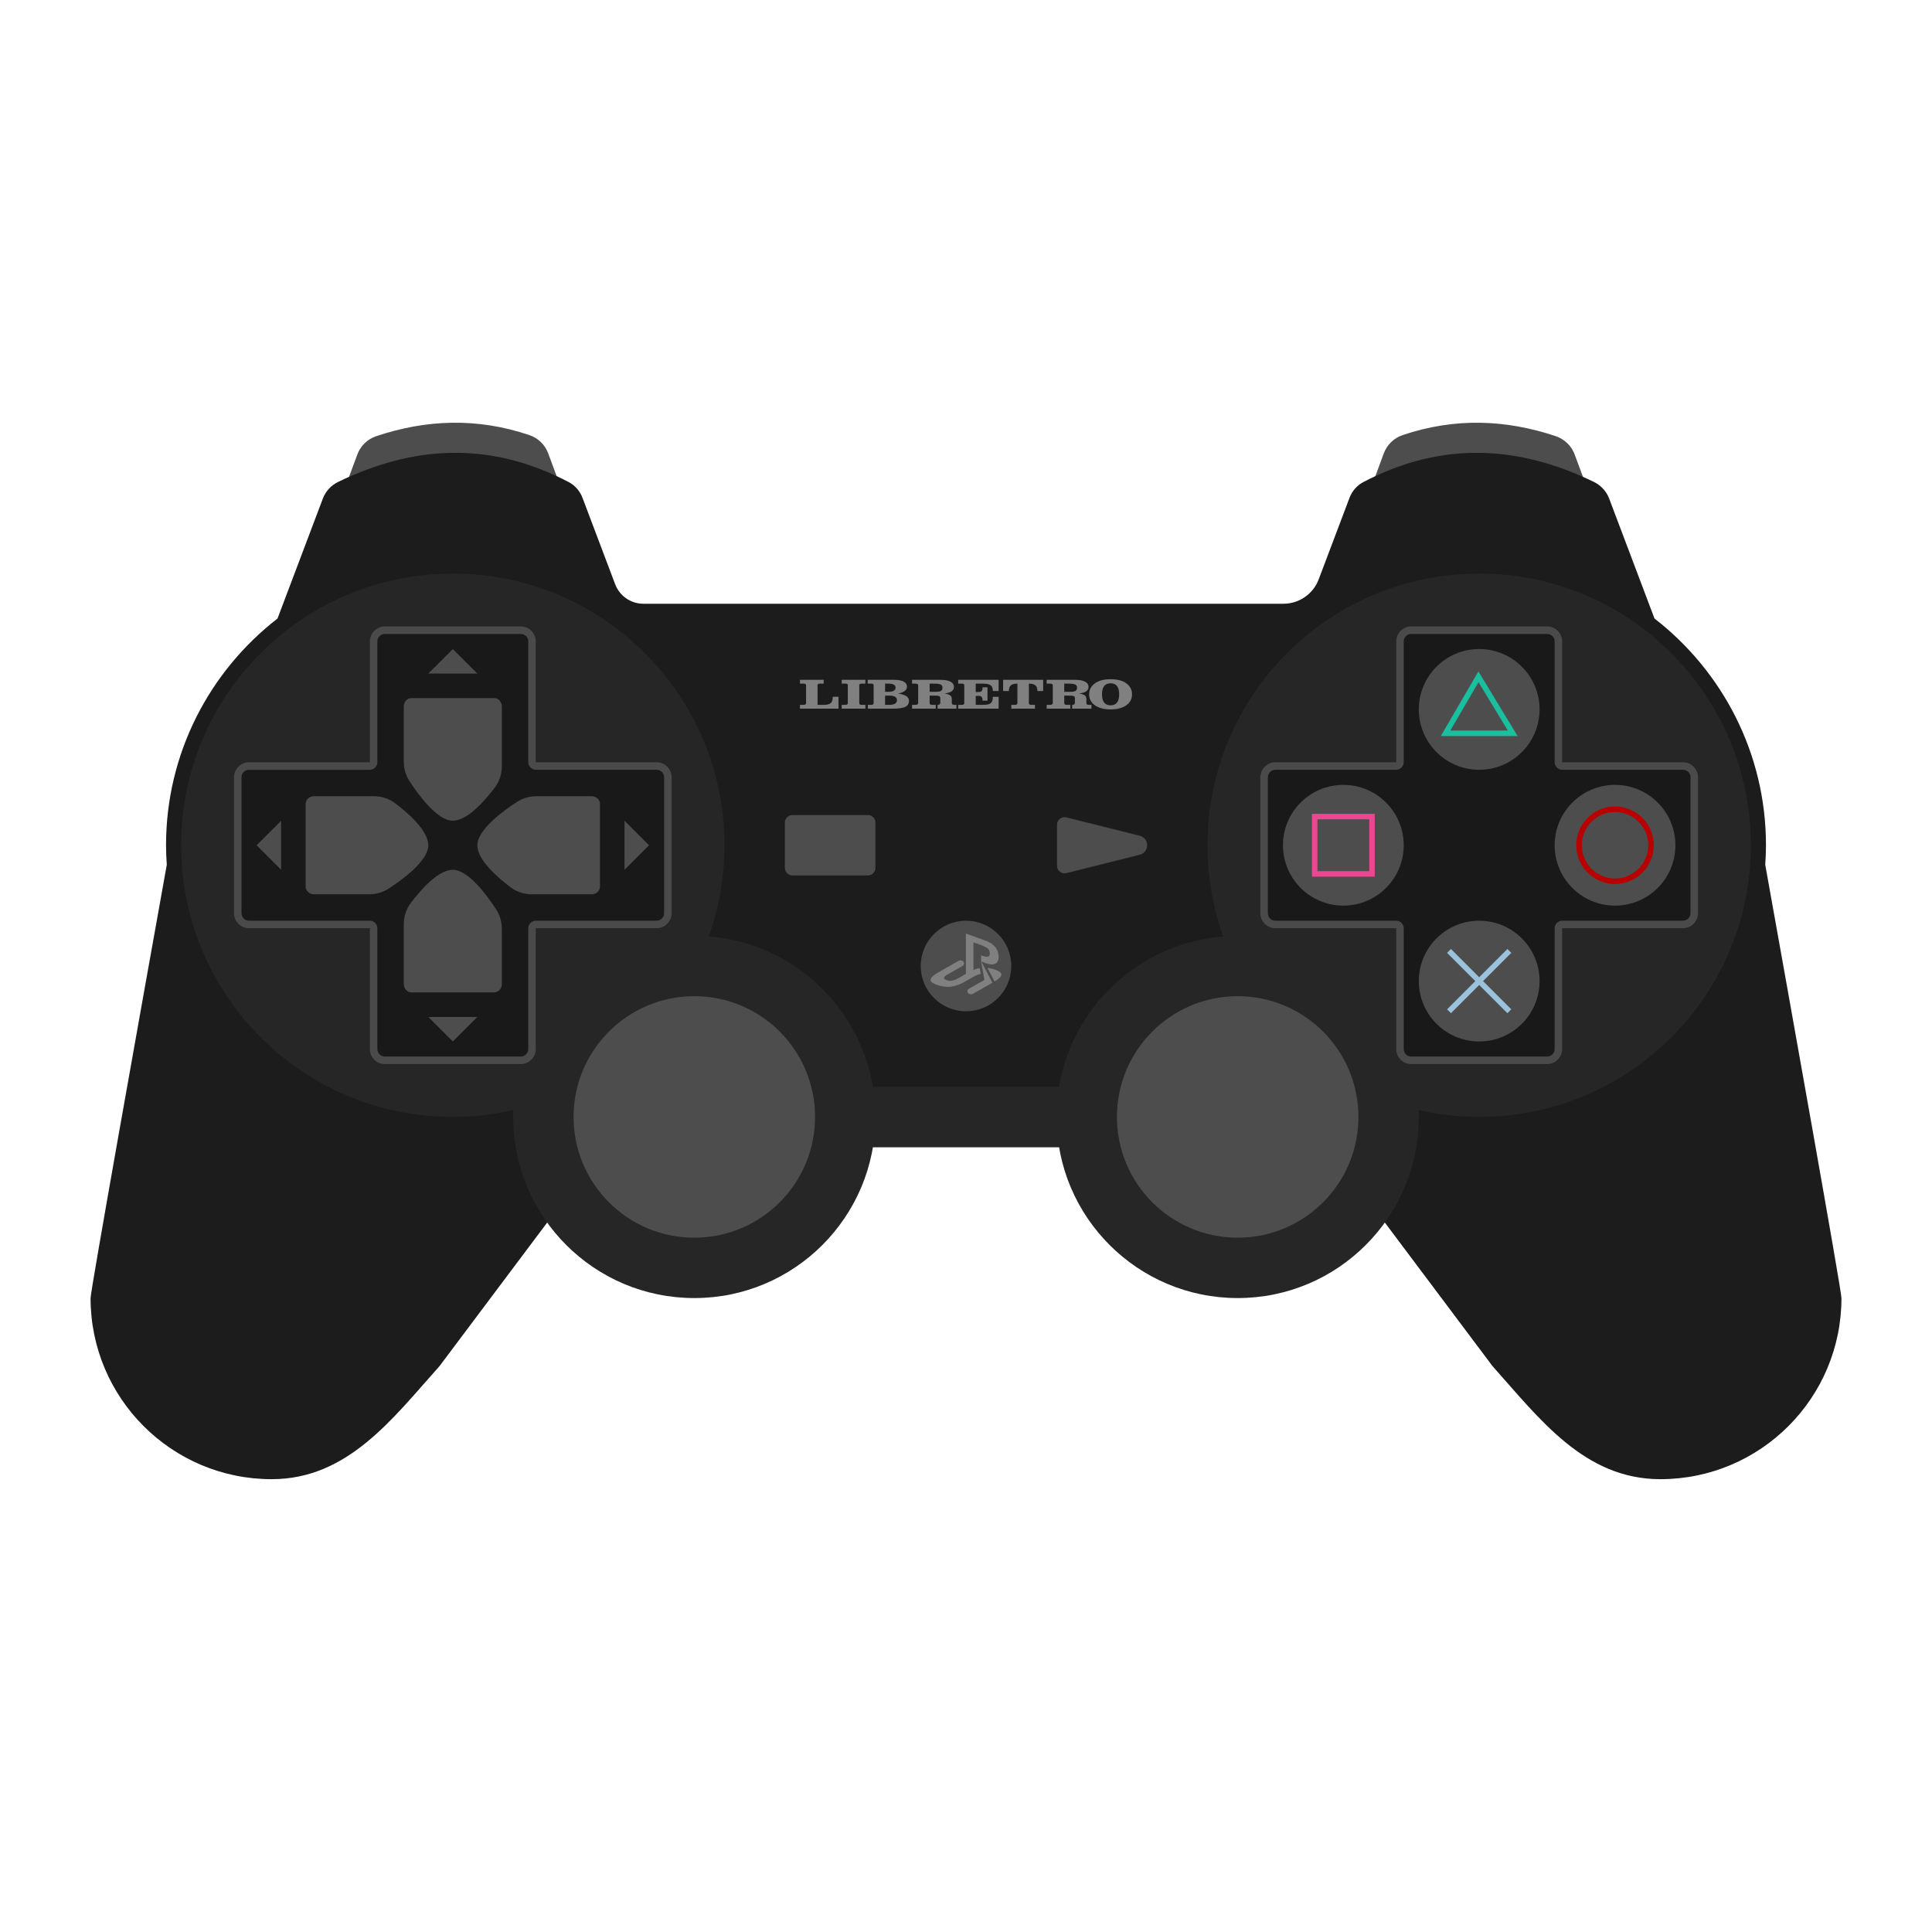
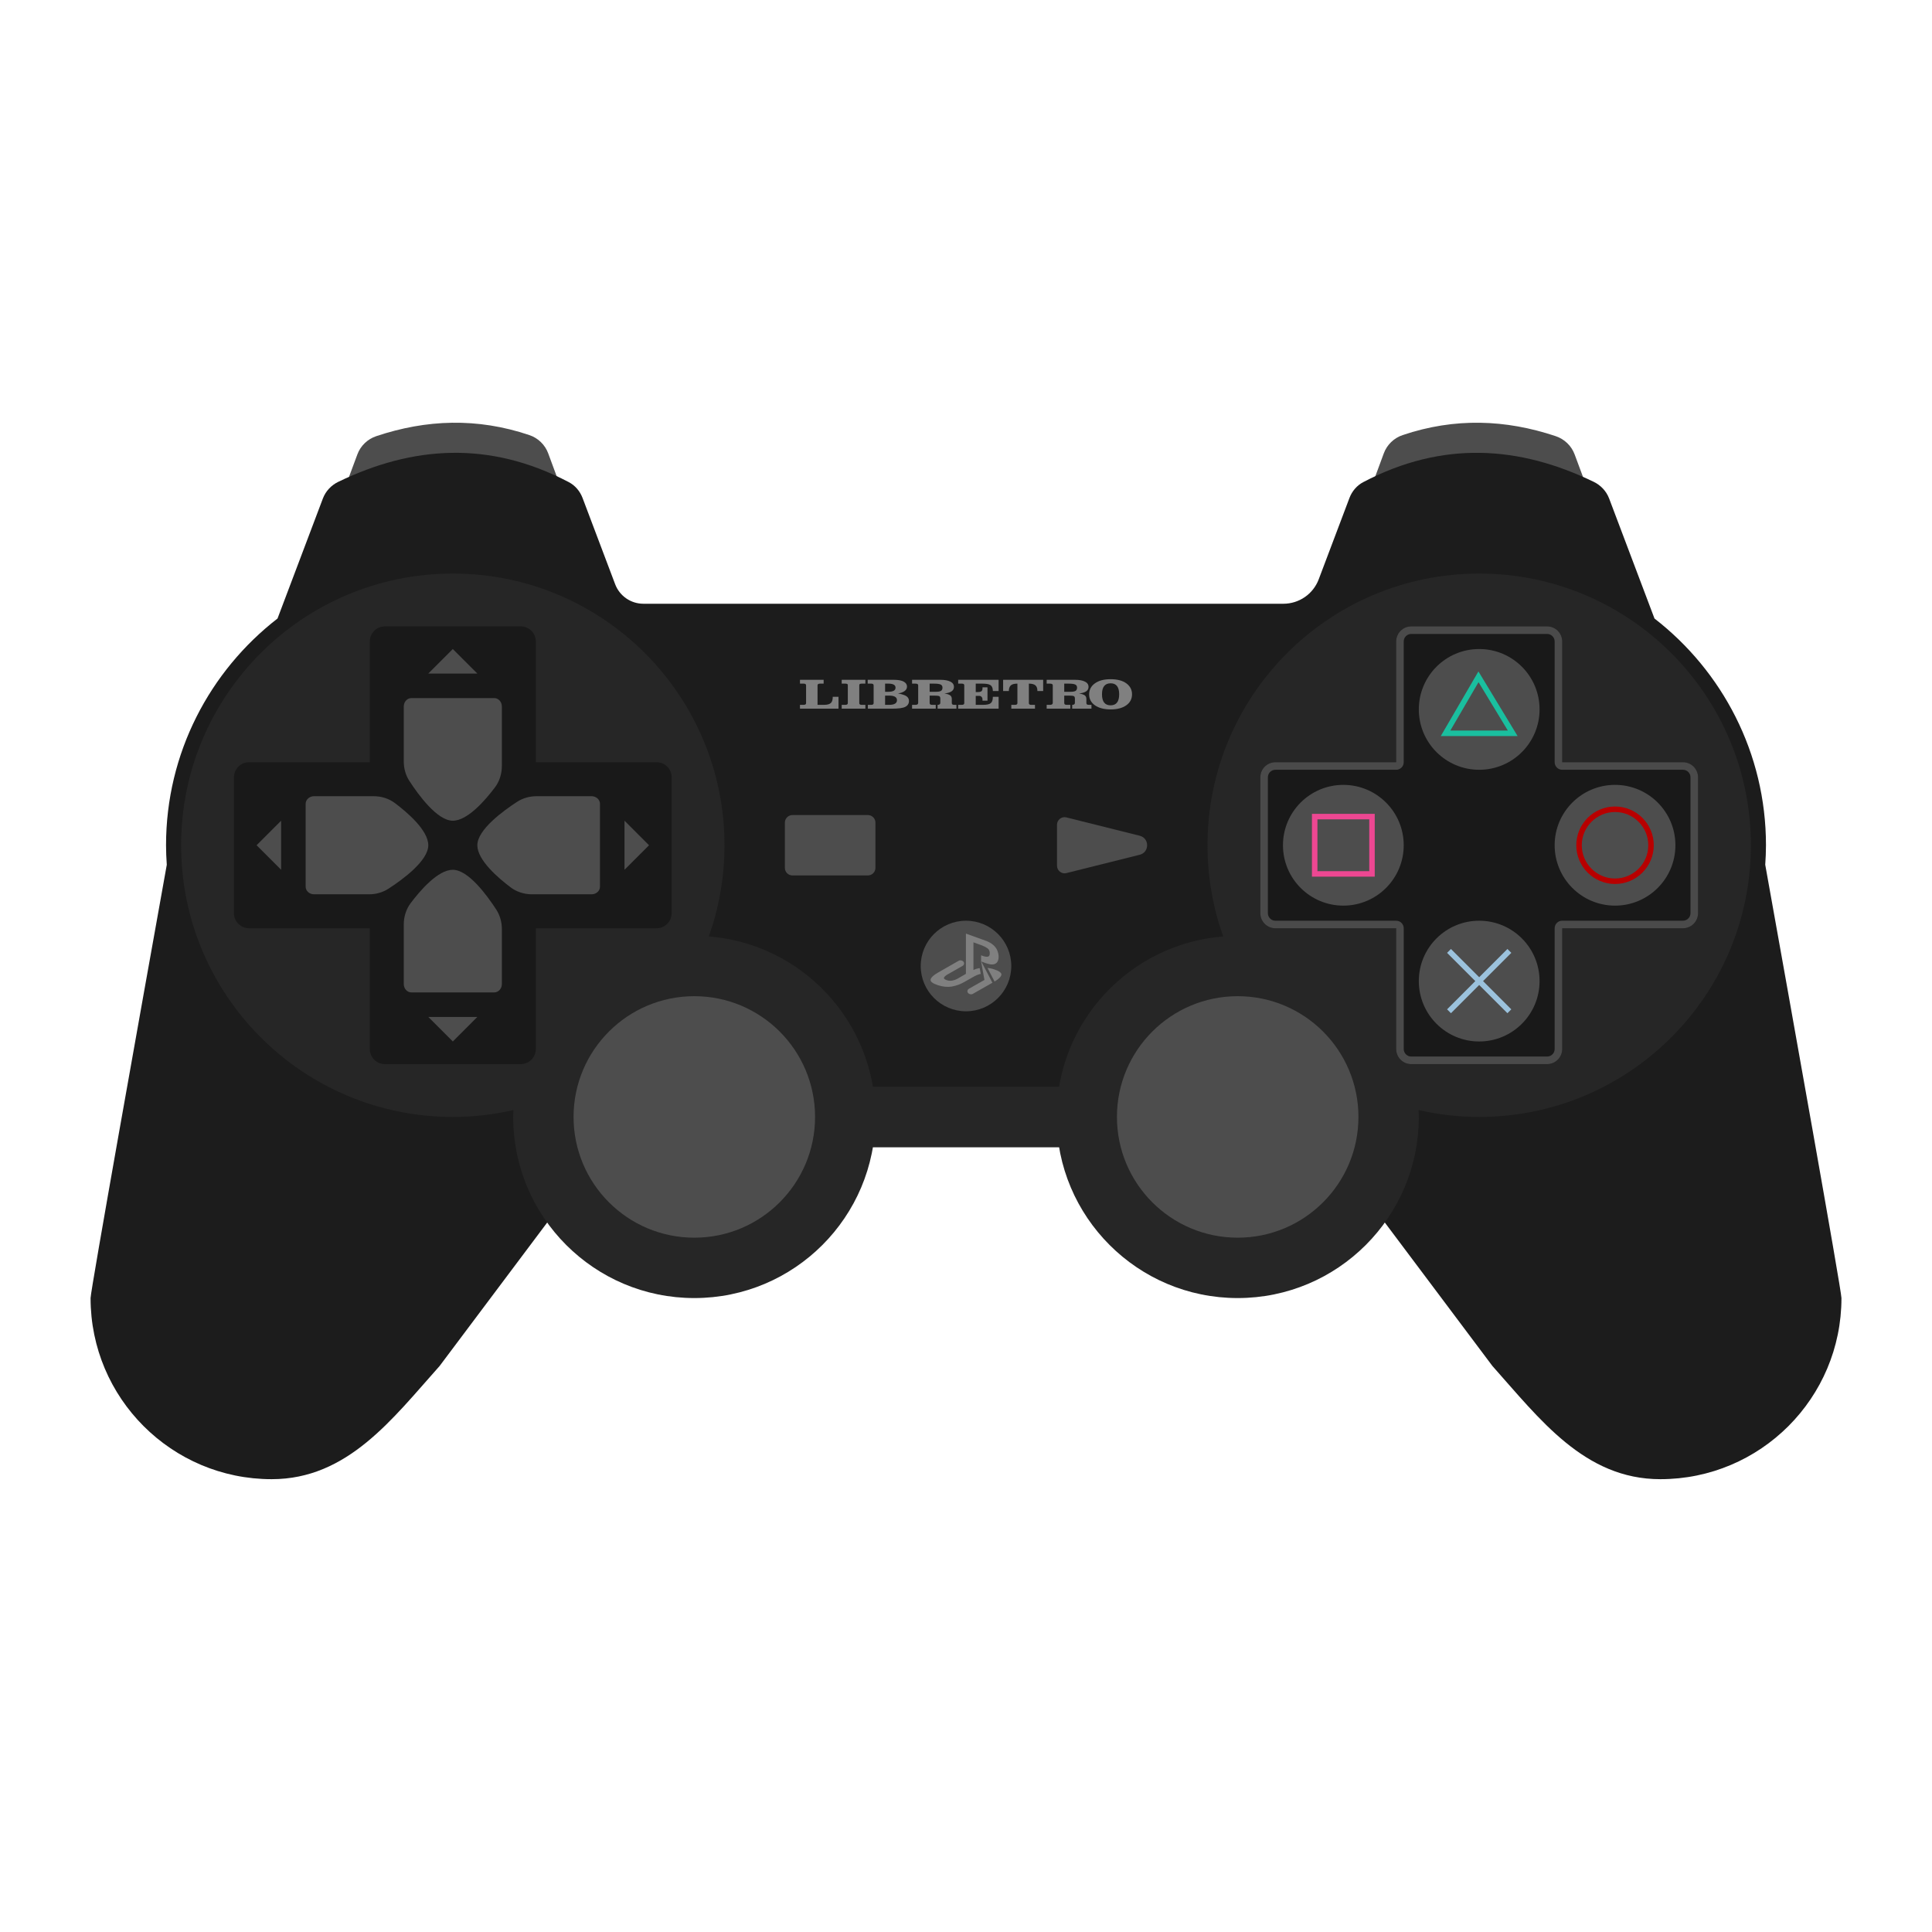
<svg xmlns="http://www.w3.org/2000/svg" viewBox="0 0 341.333 341.333" height="256" width="256" xml:space="preserve" id="svg2" version="1.1">
  <defs id="defs6">
    <clipPath id="clipPath18" clipPathUnits="userSpaceOnUse">
      <path id="path16" d="M 0,256 H 256 V 0 H 0 Z" />
    </clipPath>
    <clipPath id="clipPath26" clipPathUnits="userSpaceOnUse">
      <path id="path24" d="M 4,207.987 H 252 V 52 H 4 Z" />
    </clipPath>
    <clipPath id="clipPath120" clipPathUnits="userSpaceOnUse">
      <path id="path118" d="m 40.5,150.5 h 16.25 v -13 H 40.5 Z" />
    </clipPath>
    <clipPath id="clipPath124" clipPathUnits="userSpaceOnUse">
      <path id="path122-1" d="m 40.5,150.5 h 16.25 v -13 H 40.5 Z" />
    </clipPath>
  </defs>
  <path id="path38" style="fill:#4d4d4d;fill-opacity:1;fill-rule:nonzero;stroke:none;stroke-width:1.333" d="M 53.333,106.667 H 106.667 L 96.853,80.093 c -0.563,-1.523 -1.792,-2.707 -3.329,-3.225 -9.211,-3.108 -18.201,-2.768 -27.032,0.185 -1.547,0.516 -2.787,1.696 -3.353,3.224 z" />
  <path id="path42" style="fill:#4d4d4d;fill-opacity:1;fill-rule:nonzero;stroke:none;stroke-width:1.333" d="m 288,106.667 h -53.333 l 9.813,-26.573 c 0.563,-1.523 1.792,-2.707 3.329,-3.225 9.211,-3.108 18.201,-2.768 27.032,0.185 1.547,0.516 2.787,1.696 3.353,3.224 z" />
  <path id="path46" style="fill:#1c1c1c;fill-opacity:1;fill-rule:nonzero;stroke:none;stroke-width:1.333" d="m 311.87,152.785 c 0.077,-1.141 0.131,-2.291 0.131,-3.452 0,-16.28 -7.727,-30.781 -19.697,-40.057 l -8.013,-21.204 c -0.492,-1.299 -1.477,-2.343 -2.727,-2.948 -13.177,-6.367 -26.683,-7.301 -40.716,0.055 -1.129,0.592 -1.984,1.608 -2.436,2.801 l -5.433,14.377 c -0.98,2.593 -3.464,4.309 -6.236,4.309 h -113.072 c -2.217,0 -4.204,-1.373 -4.989,-3.448 l -5.759,-15.239 c -0.452,-1.193 -1.305,-2.209 -2.436,-2.801 -14.033,-7.356 -27.539,-6.421 -40.715,-0.055 -1.251,0.605 -2.236,1.649 -2.728,2.948 l -8.013,21.204 c -11.969,9.276 -19.696,23.777 -19.696,40.057 0,1.161 0.053,2.311 0.131,3.452 -4.512,25.152 -13.464,75.228 -13.464,76.548 0,17.673 14.327,32 32,32 13.425,0 21.333,-10.667 29.663,-19.995 l 29.004,-38.672 h 64 64 l 29.004,38.672 c 8.329,9.328 16.236,19.995 29.663,19.995 17.673,0 32,-14.327 32,-32 0,-1.32 -8.953,-51.396 -13.464,-76.548" />
  <path id="path52" style="fill:#262626;fill-opacity:1;fill-rule:nonzero;stroke:none;stroke-width:1.333" d="m 216.113,165.444 c -1.796,-5.036 -2.78,-10.457 -2.78,-16.111 0,-26.509 21.491,-48 48,-48 26.509,0 48,21.491 48,48 0,26.509 -21.491,48 -48,48 -3.679,0 -7.255,-0.428 -10.697,-1.211 0.015,0.403 0.031,0.804 0.031,1.211 0,17.673 -14.327,32 -32,32 -17.673,0 -32,-14.327 -32,-32 0,-16.812 12.969,-30.587 29.447,-31.889" />
  <path id="path56" style="fill:#262626;fill-opacity:1;fill-rule:nonzero;stroke:none;stroke-width:1.333" d="m 125.221,165.444 c 1.795,-5.036 2.779,-10.457 2.779,-16.111 0,-26.509 -21.489,-48 -48,-48 -26.509,0 -48,21.491 -48,48 0,26.509 21.491,48 48,48 3.68,0 7.256,-0.427 10.697,-1.211 -0.015,0.403 -0.031,0.804 -0.031,1.211 0,17.673 14.328,32 32,32 17.673,0 32,-14.327 32,-32 0,-16.812 -12.968,-30.587 -29.445,-31.889" />
  <path id="path1064" style="opacity:1;vector-effect:none;fill:#191919;fill-opacity:1;fill-rule:nonzero;stroke:none;stroke-width:1.333;stroke-linecap:butt;stroke-linejoin:miter;stroke-miterlimit:4;stroke-dasharray:none;stroke-dashoffset:0;stroke-opacity:1" d="m 273.333,110.667 h -24 c -1.471,0 -2.667,1.196 -2.667,2.667 v 21.333 h -21.333 c -1.471,0 -2.667,1.196 -2.667,2.667 v 24 c 0,1.471 1.196,2.667 2.667,2.667 h 21.333 v 21.333 c 0,1.471 1.196,2.667 2.667,2.667 h 24 c 1.471,0 2.667,-1.196 2.667,-2.667 V 164 h 21.333 c 1.471,0 2.667,-1.196 2.667,-2.667 v -24 c 0,-1.471 -1.196,-2.667 -2.667,-2.667 h -21.333 v -21.333 c 0,-1.471 -1.196,-2.667 -2.667,-2.667" />
  <path d="M 92,110.667 H 68 c -1.471,0 -2.667,1.196 -2.667,2.667 v 21.333 H 44 c -1.471,0 -2.667,1.196 -2.667,2.667 v 24 c 0,1.471 1.196,2.667 2.667,2.667 h 21.333 v 21.333 c 0,1.471 1.196,2.667 2.667,2.667 h 24 c 1.471,0 2.667,-1.196 2.667,-2.667 V 164 h 21.333 c 1.471,0 2.667,-1.196 2.667,-2.667 v -24 c 0,-1.471 -1.196,-2.667 -2.667,-2.667 H 94.667 v -21.333 c 0,-1.471 -1.196,-2.667 -2.667,-2.667" style="opacity:1;vector-effect:none;fill:#191919;fill-opacity:1;fill-rule:nonzero;stroke:none;stroke-width:1.333;stroke-linecap:butt;stroke-linejoin:miter;stroke-miterlimit:4;stroke-dasharray:none;stroke-dashoffset:0;stroke-opacity:1" id="path1066" />
  <g id="g22" transform="matrix(1.333333,0,0,-1.333333,0,341.3333)" />
  <path d="M 192,202.667 H 149.333 V 192 H 192 Z" style="fill:#262626;fill-opacity:1;fill-rule:nonzero;stroke:none;stroke-width:1.333" id="path48" />
  <path id="path60" style="fill:#4d4d4d;fill-opacity:1;fill-rule:nonzero;stroke:none;stroke-width:1.333" d="m 144,197.333 c 0,11.783 -9.552,21.333 -21.333,21.333 -11.781,0 -21.333,-9.551 -21.333,-21.333 0,-11.783 9.552,-21.333 21.333,-21.333 C 134.448,176 144,185.551 144,197.333" />
  <path id="path64" style="fill:#4d4d4d;fill-opacity:1;fill-rule:nonzero;stroke:none;stroke-width:1.333" d="m 240,197.333 c 0,11.783 -9.551,21.333 -21.333,21.333 -11.783,0 -21.333,-9.551 -21.333,-21.333 0,-11.783 9.551,-21.333 21.333,-21.333 11.783,0 21.333,9.551 21.333,21.333" />
  <path id="path68" style="fill:#4d4d4d;fill-opacity:1;fill-rule:nonzero;stroke:none;stroke-width:1.333" d="M 153.333,154.667 H 140 c -0.736,0 -1.333,-0.597 -1.333,-1.333 v -8 C 138.667,144.597 139.264,144 140,144 h 13.333 c 0.736,0 1.333,0.597 1.333,1.333 v 8 c 0,0.736 -0.597,1.333 -1.333,1.333" />
  <path id="path72" style="fill:#4d4d4d;fill-opacity:1;fill-rule:nonzero;stroke:none;stroke-width:1.333" d="m 186.746,152.959 v -7.251 c 0,-0.868 0.816,-1.504 1.657,-1.295 l 12.951,3.239 c 1.751,0.437 1.751,2.925 0,3.363 l -12.951,3.237 c -0.841,0.211 -1.657,-0.427 -1.657,-1.293" />
  <path id="path76" style="fill:#4d4d4d;fill-opacity:1;fill-rule:nonzero;stroke:none;stroke-width:1.333" d="m 272,125.333 c 0,5.891 -4.776,10.667 -10.667,10.667 -5.891,0 -10.667,-4.776 -10.667,-10.667 0,-5.891 4.776,-10.667 10.667,-10.667 5.891,0 10.667,4.776 10.667,10.667" />
  <path id="path80" style="fill:#4d4d4d;fill-opacity:1;fill-rule:nonzero;stroke:none;stroke-width:1.333" d="m 272,173.333 c 0,5.891 -4.776,10.667 -10.667,10.667 -5.891,0 -10.667,-4.776 -10.667,-10.667 0,-5.891 4.776,-10.667 10.667,-10.667 5.891,0 10.667,4.776 10.667,10.667" />
  <path id="path84" style="fill:#4d4d4d;fill-opacity:1;fill-rule:nonzero;stroke:none;stroke-width:1.333" d="m 285.333,160 c -5.891,0 -10.667,-4.776 -10.667,-10.667 0,-5.891 4.776,-10.667 10.667,-10.667 5.891,0 10.667,4.776 10.667,10.667 C 296,155.224 291.224,160 285.333,160" />
  <path id="path88" style="fill:#4d4d4d;fill-opacity:1;fill-rule:nonzero;stroke:none;stroke-width:1.333" d="m 237.333,160 c -5.891,0 -10.667,-4.776 -10.667,-10.667 0,-5.891 4.776,-10.667 10.667,-10.667 5.891,0 10.667,4.776 10.667,10.667 C 248,155.224 243.224,160 237.333,160" />
  <path id="path92" style="fill:#4a4a4a;fill-opacity:1;fill-rule:nonzero;stroke:none;stroke-width:1.333;font-variant-east_asian:normal;opacity:1;vector-effect:none;stroke-linecap:butt;stroke-linejoin:miter;stroke-miterlimit:4;stroke-dasharray:none;stroke-dashoffset:0;stroke-opacity:1" d="m 273.333,110.667 h -24 c -1.471,0 -2.667,1.196 -2.667,2.667 v 21.333 h -21.333 c -1.471,0 -2.667,1.196 -2.667,2.667 v 24 c 0,1.471 1.196,2.667 2.667,2.667 h 21.333 v 21.333 c 0,1.471 1.196,2.667 2.667,2.667 h 24 C 274.804,188 276,186.804 276,185.333 V 164 h 21.333 C 298.804,164 300,162.804 300,161.333 v -24 c 0,-1.471 -1.196,-2.667 -2.667,-2.667 H 276 v -21.333 c 0,-1.471 -1.196,-2.667 -2.667,-2.667 m 0,1.333 c 0.737,0 1.333,0.597 1.333,1.333 v 21.333 c 0,0.736 0.596,1.333 1.333,1.333 h 21.333 c 0.737,0 1.333,0.597 1.333,1.333 v 24 c 0,0.736 -0.596,1.333 -1.333,1.333 H 276 c -0.737,0 -1.333,0.597 -1.333,1.333 v 21.333 c 0,0.737 -0.596,1.333 -1.333,1.333 h -24 c -0.737,0 -1.333,-0.596 -1.333,-1.333 V 164 c 0,-0.736 -0.596,-1.333 -1.333,-1.333 H 225.333 C 224.596,162.667 224,162.069 224,161.333 v -24 C 224,136.597 224.596,136 225.333,136 h 21.333 C 247.404,136 248,135.403 248,134.667 V 113.333 C 248,112.597 248.596,112 249.333,112 h 24" />
-   <path id="path96" style="fill:#4a4a4a;fill-opacity:1;fill-rule:nonzero;stroke:none;stroke-width:1.333;font-variant-east_asian:normal;opacity:1;vector-effect:none;stroke-linecap:butt;stroke-linejoin:miter;stroke-miterlimit:4;stroke-dasharray:none;stroke-dashoffset:0;stroke-opacity:1" d="M 92,110.667 H 68 c -1.471,0 -2.667,1.196 -2.667,2.667 v 21.333 H 44 c -1.471,0 -2.667,1.196 -2.667,2.667 v 24 c 0,1.471 1.196,2.667 2.667,2.667 h 21.333 v 21.333 c 0,1.471 1.196,2.667 2.667,2.667 h 24 c 1.471,0 2.667,-1.196 2.667,-2.667 V 164 H 116 c 1.471,0 2.667,-1.196 2.667,-2.667 v -24 c 0,-1.471 -1.196,-2.667 -2.667,-2.667 H 94.667 v -21.333 c 0,-1.471 -1.196,-2.667 -2.667,-2.667 m 0,1.333 c 0.736,0 1.333,0.597 1.333,1.333 v 21.333 c 0,0.736 0.597,1.333 1.333,1.333 H 116 c 0.736,0 1.333,0.597 1.333,1.333 v 24 c 0,0.736 -0.597,1.333 -1.333,1.333 H 94.667 c -0.736,0 -1.333,0.597 -1.333,1.333 v 21.333 c 0,0.737 -0.597,1.333 -1.333,1.333 H 68 c -0.736,0 -1.333,-0.596 -1.333,-1.333 V 164 c 0,-0.736 -0.597,-1.333 -1.333,-1.333 H 44 c -0.736,0 -1.333,-0.597 -1.333,-1.333 v -24 c 0,-0.736 0.597,-1.333 1.333,-1.333 h 21.333 c 0.736,0 1.333,-0.597 1.333,-1.333 v -21.333 c 0,-0.736 0.597,-1.333 1.333,-1.333 h 24" />
+   <path id="path96" style="fill:none;fill-opacity:1;fill-rule:nonzero;stroke:none;stroke-width:1.333;font-variant-east_asian:normal;opacity:1;vector-effect:none;stroke-linecap:butt;stroke-linejoin:miter;stroke-miterlimit:4;stroke-dasharray:none;stroke-dashoffset:0;stroke-opacity:1" d="M 92,110.667 H 68 c -1.471,0 -2.667,1.196 -2.667,2.667 v 21.333 H 44 c -1.471,0 -2.667,1.196 -2.667,2.667 v 24 c 0,1.471 1.196,2.667 2.667,2.667 h 21.333 v 21.333 c 0,1.471 1.196,2.667 2.667,2.667 h 24 c 1.471,0 2.667,-1.196 2.667,-2.667 V 164 H 116 c 1.471,0 2.667,-1.196 2.667,-2.667 v -24 c 0,-1.471 -1.196,-2.667 -2.667,-2.667 H 94.667 v -21.333 c 0,-1.471 -1.196,-2.667 -2.667,-2.667 m 0,1.333 c 0.736,0 1.333,0.597 1.333,1.333 v 21.333 c 0,0.736 0.597,1.333 1.333,1.333 H 116 c 0.736,0 1.333,0.597 1.333,1.333 v 24 c 0,0.736 -0.597,1.333 -1.333,1.333 H 94.667 c -0.736,0 -1.333,0.597 -1.333,1.333 v 21.333 c 0,0.737 -0.597,1.333 -1.333,1.333 H 68 c -0.736,0 -1.333,-0.596 -1.333,-1.333 V 164 c 0,-0.736 -0.597,-1.333 -1.333,-1.333 H 44 c -0.736,0 -1.333,-0.597 -1.333,-1.333 v -24 c 0,-0.736 0.597,-1.333 1.333,-1.333 h 21.333 c 0.736,0 1.333,-0.597 1.333,-1.333 v -21.333 c 0,-0.736 0.597,-1.333 1.333,-1.333 h 24" />
  <path id="path100" style="fill:#4d4d4d;fill-opacity:1;fill-rule:nonzero;stroke:none;stroke-width:1.333" d="M 110.333,153.667 V 145 l 4.333,4.333 z" />
  <path id="path104" style="fill:#4d4d4d;fill-opacity:1;fill-rule:nonzero;stroke:none;stroke-width:1.333" d="m 49.667,145 v 8.667 l -4.333,-4.333 z" />
  <path id="path108" style="fill:#4d4d4d;fill-opacity:1;fill-rule:nonzero;stroke:none;stroke-width:1.333" d="m 75.667,179.667 h 8.667 L 80,184 Z" />
  <path id="path112" style="fill:#4d4d4d;fill-opacity:1;fill-rule:nonzero;stroke:none;stroke-width:1.333" d="m 84.333,119 h -8.667 l 4.333,-4.333 z" />
  <g id="g116" transform="matrix(1.333333,0,0,-1.333333,0,341.3333)" />
  <g id="g128" transform="matrix(1.333333,0,0,-1.333333,0,341.3333)" style="fill:#4d4d4d;fill-opacity:1">
    <g id="g126" clip-path="url(#clipPath120)" style="fill:#4d4d4d;fill-opacity:1">
      <g id="g124" transform="translate(40.5,149.4902)" style="fill:#4d4d4d;fill-opacity:1">
        <path id="path122" style="fill:#4d4d4d;fill-opacity:1;fill-rule:nonzero;stroke:none" d="m 0,0 v -10.98 c 0,-0.558 0.5,-1.01 1.116,-1.01 h 7.279 c 0.92,0 1.82,0.251 2.569,0.736 1.875,1.213 5.286,3.704 5.286,5.764 0,1.967 -2.745,4.328 -4.431,5.594 C 11.027,0.697 10.028,1.01 9,1.01 H 1.116 C 0.5,1.01 0,0.558 0,0" />
      </g>
    </g>
  </g>
  <path id="path132" style="fill:#4d4d4d;fill-opacity:1;fill-rule:nonzero;stroke:none;stroke-width:1.333" d="m 106,156.654 v -14.64 c 0,-0.744 -0.667,-1.347 -1.488,-1.347 h -9.705 c -1.227,0 -2.427,0.335 -3.425,0.981 -2.5,1.617 -7.048,4.939 -7.048,7.685 0,2.623 3.66,5.771 5.908,7.459 1.056,0.791 2.388,1.208 3.759,1.208 h 10.512 c 0.821,0 1.488,-0.603 1.488,-1.347" />
  <path id="path136" style="fill:#4d4d4d;fill-opacity:1;fill-rule:nonzero;stroke:none;stroke-width:1.333" d="m 87.32,123.333 h -14.64 c -0.744,0 -1.347,0.667 -1.347,1.488 v 9.705 c 0,1.227 0.335,2.427 0.981,3.425 1.617,2.5 4.939,7.048 7.685,7.048 2.623,0 5.771,-3.66 7.459,-5.908 0.791,-1.056 1.208,-2.388 1.208,-3.759 v -10.512 c 0,-0.821 -0.603,-1.488 -1.347,-1.488" />
  <path id="path140" style="fill:#4d4d4d;fill-opacity:1;fill-rule:nonzero;stroke:none;stroke-width:1.333" d="m 72.68,175.333 h 14.64 c 0.744,0 1.347,-0.667 1.347,-1.488 V 164.14 c 0,-1.227 -0.335,-2.427 -0.981,-3.425 -1.617,-2.5 -4.939,-7.048 -7.685,-7.048 -2.623,0 -5.771,3.66 -7.459,5.908 -0.791,1.056 -1.208,2.388 -1.208,3.759 v 10.512 c 0,0.821 0.603,1.488 1.347,1.488" />
  <path id="path144" style="fill:#4d4d4d;fill-opacity:1;fill-rule:nonzero;stroke:none;stroke-width:1.333" d="m 178.667,170.667 c 0,4.417 -3.583,8 -8,8 -4.417,0 -8,-3.583 -8,-8 0,-4.417 3.583,-8 8,-8 4.417,0 8,3.583 8,8" />
  <path d="m 232.756,153.912 h 9.156 v -9.156 h -9.156 z m 10.125,0.969 h -11.095 v -11.095 h 11.095 z" style="fill:#ed4792;fill-opacity:1;fill-rule:nonzero;stroke:none;stroke-width:1.034" id="path88-6" />
  <path id="path92-4" style="fill:#b80000;fill-opacity:1;fill-rule:nonzero;stroke:none;stroke-width:1.034" d="m 285.333,143.459 c -3.239,0 -5.875,2.636 -5.875,5.875 0,3.239 2.636,5.875 5.875,5.875 3.239,0 5.875,-2.636 5.875,-5.875 0,-3.239 -2.636,-5.875 -5.875,-5.875 m 0,12.718 c -3.773,0 -6.844,-3.07 -6.844,-6.844 0,-3.773 3.07,-6.844 6.844,-6.844 3.773,0 6.844,3.07 6.844,6.844 0,3.773 -3.07,6.844 -6.844,6.844" />
  <path id="path96-7" style="fill:#1abf9f;fill-opacity:1;fill-rule:nonzero;stroke:none;stroke-width:1.034" d="m 261.198,118.624 -6.651,11.418 h 13.572 z m 0.017,1.898 5.183,8.551 h -10.164 z" />
  <path id="path100-0" style="fill:#9bc2dd;fill-opacity:1;fill-rule:nonzero;stroke:none;stroke-width:1.034" d="m 267.008,168.344 -0.686,-0.686 -4.989,4.989 -4.989,-4.989 -0.685,0.686 4.988,4.989 -4.988,4.989 0.685,0.686 4.989,-4.989 4.989,4.989 0.686,-0.686 -4.989,-4.989 z" />
  <path id="path148" style="fill:#808080;fill-opacity:1;fill-rule:nonzero;stroke:none;stroke-width:1.333" d="m 141.333,124.529 h 0.631 c 0.299,0 0.448,-0.1 0.448,-0.3 v -3.149 c 0,-0.2 -0.141,-0.3 -0.421,-0.3 h -0.657 v -0.676 h 4.181 v 0.676 h -0.641 c -0.291,0 -0.437,0.1 -0.437,0.3 v 3.449 h 1.147 c 0.6,0 1.013,-0.121 1.241,-0.364 0.2,-0.212 0.3,-0.565 0.3,-1.061 h 1.016 v 2.1 h -6.807 z" />
  <path id="path152" style="fill:#808080;fill-opacity:1;fill-rule:nonzero;stroke:none;stroke-width:1.333" d="m 148.707,124.529 h 0.631 c 0.299,0 0.448,-0.1 0.448,-0.3 v -3.209 c 0,-0.16 -0.141,-0.24 -0.421,-0.24 h -0.657 v -0.676 h 4.181 v 0.676 h -0.641 c -0.172,0 -0.288,0.023 -0.348,0.067 -0.059,0.043 -0.089,0.12 -0.089,0.233 v 3.149 c 0,0.2 0.141,0.3 0.421,0.3 h 0.657 v 0.675 h -4.181 z" />
  <path id="path156" style="fill:#808080;fill-opacity:1;fill-rule:nonzero;stroke:none;stroke-width:1.333" d="m 156.371,124.529 h 0.711 c 0.925,0 1.388,-0.275 1.388,-0.825 0,-0.54 -0.464,-0.809 -1.393,-0.809 h -0.705 z m 0,-3.749 v 1.44 h 0.584 c 0.841,0 1.263,-0.243 1.263,-0.728 0,-0.475 -0.421,-0.712 -1.263,-0.712 z m -3.04,4.424 v -0.675 h 0.579 c 0.291,0 0.436,-0.1 0.436,-0.3 v -3.149 c 0,-0.2 -0.141,-0.3 -0.425,-0.3 h -0.621 v -0.676 h 4.613 c 0.768,0 1.348,0.107 1.741,0.32 0.392,0.209 0.588,0.504 0.588,0.884 0,0.325 -0.148,0.592 -0.447,0.799 -0.295,0.205 -0.673,0.34 -1.136,0.405 0.761,0.145 1.273,0.32 1.536,0.525 0.263,0.204 0.395,0.471 0.395,0.799 0,0.467 -0.211,0.812 -0.632,1.035 -0.417,0.223 -1.208,0.333 -2.372,0.333 z" />
  <path id="path160" style="fill:#808080;fill-opacity:1;fill-rule:nonzero;stroke:none;stroke-width:1.333" d="m 169.283,124.529 h 0.631 c 0.299,0 0.448,-0.1 0.448,-0.3 v -3.149 c 0,-0.2 -0.141,-0.3 -0.421,-0.3 h -0.657 v -0.676 h 7.144 v 1.98 h -1.017 c 0,-0.532 -0.161,-0.889 -0.484,-1.072 -0.252,-0.155 -0.712,-0.232 -1.381,-0.232 h -1.159 v 1.492 h 0.305 c 0.348,0 0.587,-0.053 0.716,-0.161 0.116,-0.095 0.172,-0.26 0.172,-0.495 v -0.184 h 0.884 v 2.355 h -0.884 v -0.195 c 0,-0.2 -0.052,-0.357 -0.161,-0.472 -0.105,-0.116 -0.239,-0.173 -0.396,-0.173 h -0.636 v 1.583 h 1.277 c 0.684,0 1.147,-0.103 1.385,-0.308 0.243,-0.204 0.361,-0.577 0.361,-1.117 h 1.017 v 2.1 h -7.144 z" />
  <path id="path164" style="fill:#808080;fill-opacity:1;fill-rule:nonzero;stroke:none;stroke-width:1.333" d="m 177.225,122.084 v -1.98 h 7.075 v 1.98 h -1.016 c 0,-0.475 -0.12,-0.811 -0.363,-1.009 -0.239,-0.197 -0.62,-0.296 -1.147,-0.296 v 3.451 c 0,0.2 0.14,0.3 0.421,0.3 h 0.657 v 0.675 h -4.181 v -0.675 h 0.636 c 0.295,0 0.441,-0.1 0.441,-0.3 v -3.451 c -0.581,0 -0.98,0.113 -1.193,0.337 -0.211,0.223 -0.316,0.545 -0.316,0.968 z" />
  <path id="path168" style="fill:#808080;fill-opacity:1;fill-rule:nonzero;stroke:none;stroke-width:1.333" d="m 194.692,122.666 c 0,1.296 0.508,1.944 1.521,1.944 1.009,0 1.515,-0.648 1.515,-1.944 0,-1.296 -0.503,-1.944 -1.505,-1.944 -1.02,0 -1.531,0.648 -1.531,1.944 m -2.271,0 c 0,-0.791 0.333,-1.433 1.005,-1.924 0.671,-0.496 1.6,-0.743 2.787,-0.743 1.191,0 2.12,0.245 2.785,0.735 0.667,0.489 1.001,1.133 1.001,1.932 0,0.821 -0.343,1.471 -1.027,1.951 -0.681,0.477 -1.592,0.716 -2.735,0.716 -1.175,0 -2.105,-0.241 -2.792,-0.723 -0.684,-0.483 -1.025,-1.131 -1.025,-1.944" />
  <path id="path172" style="fill:#808080;fill-opacity:1;fill-rule:nonzero;stroke:none;stroke-width:1.333" d="m 190.037,122.051 c -0.165,0.112 -0.464,0.169 -0.9,0.169 h -1.115 v -1.44 h 0.779 c 0.553,0 0.94,0.051 1.157,0.153 0.221,0.103 0.331,0.288 0.331,0.555 0,0.263 -0.084,0.451 -0.252,0.563 m 2.384,2.479 c -0.192,0 -0.323,-0.027 -0.389,-0.079 -0.067,-0.053 -0.1,-0.147 -0.1,-0.281 l 0.004,-0.66 c 0,-0.311 -0.1,-0.532 -0.3,-0.668 -0.2,-0.137 -0.533,-0.247 -0.999,-0.329 1.119,-0.108 1.677,-0.492 1.677,-1.155 0,-0.42 -0.216,-0.735 -0.647,-0.941 -0.428,-0.208 -1.001,-0.312 -1.72,-0.312 h -5.028 v 0.676 h 0.615 c 0.309,0 0.463,0.1 0.463,0.3 v 3.089 c 0,0.24 -0.159,0.36 -0.479,0.36 h -0.599 v 0.675 h 4.181 v -0.675 h -0.589 c -0.193,0 -0.323,-0.027 -0.389,-0.079 -0.067,-0.053 -0.1,-0.147 -0.1,-0.281 v -1.275 h 0.789 c 0.463,0 0.761,0.029 0.893,0.089 0.137,0.06 0.205,0.211 0.205,0.451 l -0.003,0.735 c 0,0.24 -0.16,0.36 -0.479,0.36 v 0.675 h 3.404 v -0.675 z" />
  <path id="path176" style="fill:#808080;fill-opacity:1;fill-rule:nonzero;stroke:none;stroke-width:1.333" d="m 166.259,122.051 c -0.165,0.112 -0.464,0.169 -0.899,0.169 h -1.116 v -1.44 h 0.779 c 0.553,0 0.94,0.051 1.157,0.153 0.221,0.103 0.331,0.288 0.331,0.555 0,0.263 -0.084,0.451 -0.252,0.563 m 2.384,2.479 c -0.192,0 -0.323,-0.027 -0.389,-0.079 -0.067,-0.053 -0.1,-0.147 -0.1,-0.281 l 0.004,-0.66 c 0,-0.311 -0.1,-0.532 -0.3,-0.668 -0.2,-0.137 -0.533,-0.247 -0.999,-0.329 1.119,-0.108 1.677,-0.492 1.677,-1.155 0,-0.42 -0.216,-0.735 -0.647,-0.941 -0.428,-0.208 -1.001,-0.312 -1.72,-0.312 h -5.028 v 0.676 h 0.615 c 0.309,0 0.463,0.1 0.463,0.3 v 3.089 c 0,0.24 -0.159,0.36 -0.479,0.36 h -0.599 v 0.675 h 4.181 v -0.675 h -0.589 c -0.193,0 -0.323,-0.027 -0.389,-0.079 -0.067,-0.053 -0.1,-0.147 -0.1,-0.281 v -1.275 h 0.789 c 0.463,0 0.761,0.029 0.893,0.089 0.137,0.06 0.205,0.211 0.205,0.451 l -0.003,0.735 c 0,0.24 -0.16,0.36 -0.479,0.36 v 0.675 h 3.323 v -0.675 z" />
  <g id="g1076" transform="matrix(0.6636454,0,0,0.6636454,91.95914,-13.25928)" style="fill:#808080">
    <path d="m 126.95,273.064 c -0.212,-0.544 -0.567,-1.04 -1.063,-1.484 -0.271,-0.243 -0.561,-0.452 -0.873,-0.627 -0.309,-0.175 -0.621,-0.324 -0.935,-0.453 -0.175,-0.077 -5.504,-1.98 -5.504,-1.98 v 10.719 l -2.301,1.321 c -0.377,0.215 -0.811,0.368 -1.299,0.463 -0.489,0.095 -0.971,0.064 -1.451,-0.091 -0.627,-0.203 -0.885,-0.435 -0.775,-0.696 0.111,-0.26 0.403,-0.531 0.877,-0.811 l 4.067,-2.312 c 0.599,-0.34 0.501,-1.167 -0.161,-1.381 l -0.159,-0.052 c -0.24,-0.077 -0.504,-0.051 -0.72,0.073 l -5.524,3.156 c -1.143,0.649 -1.789,1.248 -1.941,1.796 -0.152,0.549 0.475,1.06 1.88,1.532 1.347,0.444 2.599,0.568 3.759,0.372 1.16,-0.196 2.284,-0.611 3.375,-1.24 l 2.349,-1.323 0.025,0.011 v -0.024 l 0.295,-0.167 c 0.417,-0.227 0.84,-0.405 1.263,-0.535 0.125,-0.037 0.26,-0.06 0.4,-0.075 l -0.293,-1.555 c -0.371,0.06 -0.725,0.137 -1.045,0.251 -0.216,0.075 -0.421,0.155 -0.619,0.239 v -7.345 l 2.364,0.852 v 0.012 c 0.52,0.188 0.985,0.435 1.395,0.741 0.411,0.308 0.607,0.756 0.588,1.343 0,0.535 -0.185,0.825 -0.553,0.873 -0.368,0.047 -0.804,-0.023 -1.307,-0.209 l -0.449,-0.168 v 1.559 l -0.003,-0.004 0.003,0.08 0.308,1.695 c -0.003,0 -0.004,0 -0.005,10e-4 l 0.153,0.812 0.439,2.42 -4.141,2.355 c -0.597,0.34 -0.5,1.167 0.163,1.38 l 0.16,0.052 c 0.239,0.077 0.503,0.051 0.717,-0.071 l 5.211,-2.963 -0.007,-0.015 0.02,0.007 -2.968,-5.655 0.387,0.149 c 0.109,0.041 0.219,0.083 0.328,0.124 0.109,0.041 0.22,0.083 0.331,0.125 0.421,0.143 0.839,0.256 1.251,0.339 0.412,0.083 0.796,0.075 1.152,-0.024 0.423,-0.128 0.725,-0.373 0.909,-0.74 0.184,-0.367 0.271,-0.787 0.261,-1.259 -0.009,-0.516 -0.12,-1.048 -0.332,-1.595" style="fill:#808080;fill-opacity:1;fill-rule:nonzero;stroke:none;stroke-width:1.333" id="path226" />
    <path d="m 126.135,278.049 c -0.113,-0.036 -0.227,-0.071 -0.34,-0.104 -0.113,-0.032 -0.232,-0.063 -0.356,-0.095 -0.347,-0.089 -0.729,-0.147 -1.123,-0.193 l 1.883,3.612 c 1.045,-0.613 1.657,-1.181 1.808,-1.699 0.157,-0.541 -0.467,-1.049 -1.872,-1.521" style="fill:#808080;fill-opacity:1;fill-rule:nonzero;stroke:none;stroke-width:1.333" id="path230" />
  </g>
</svg>
